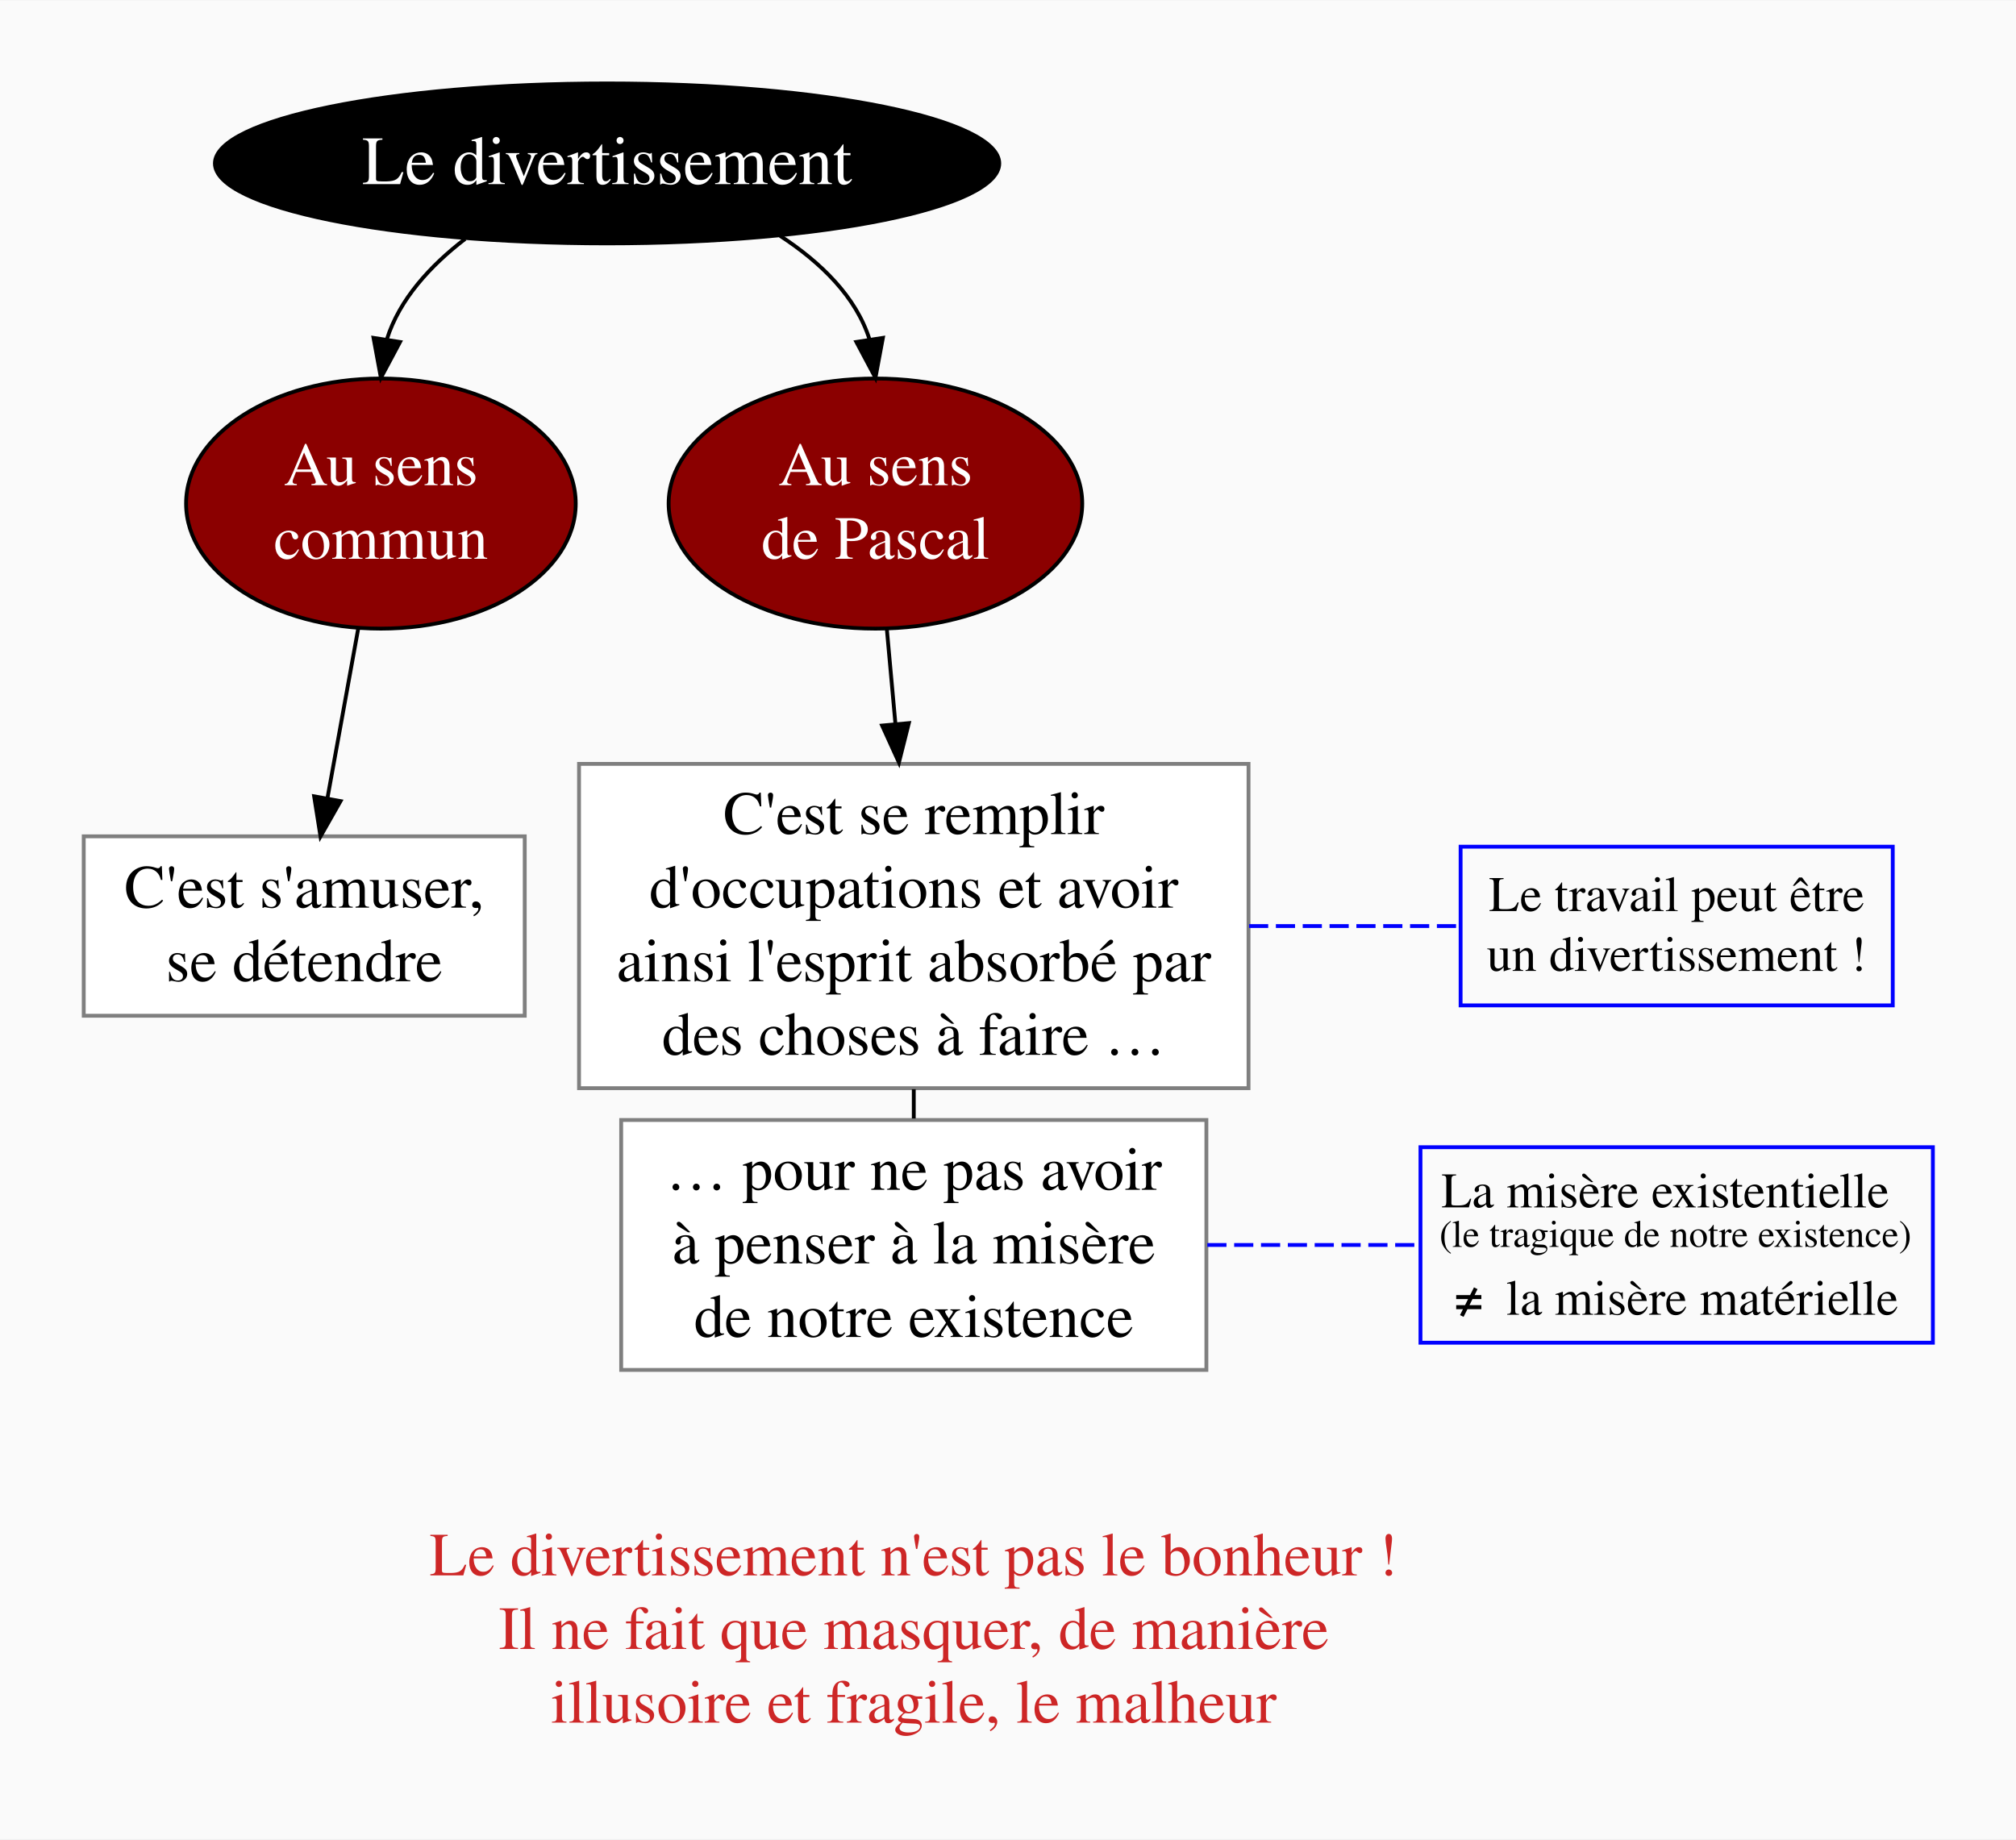
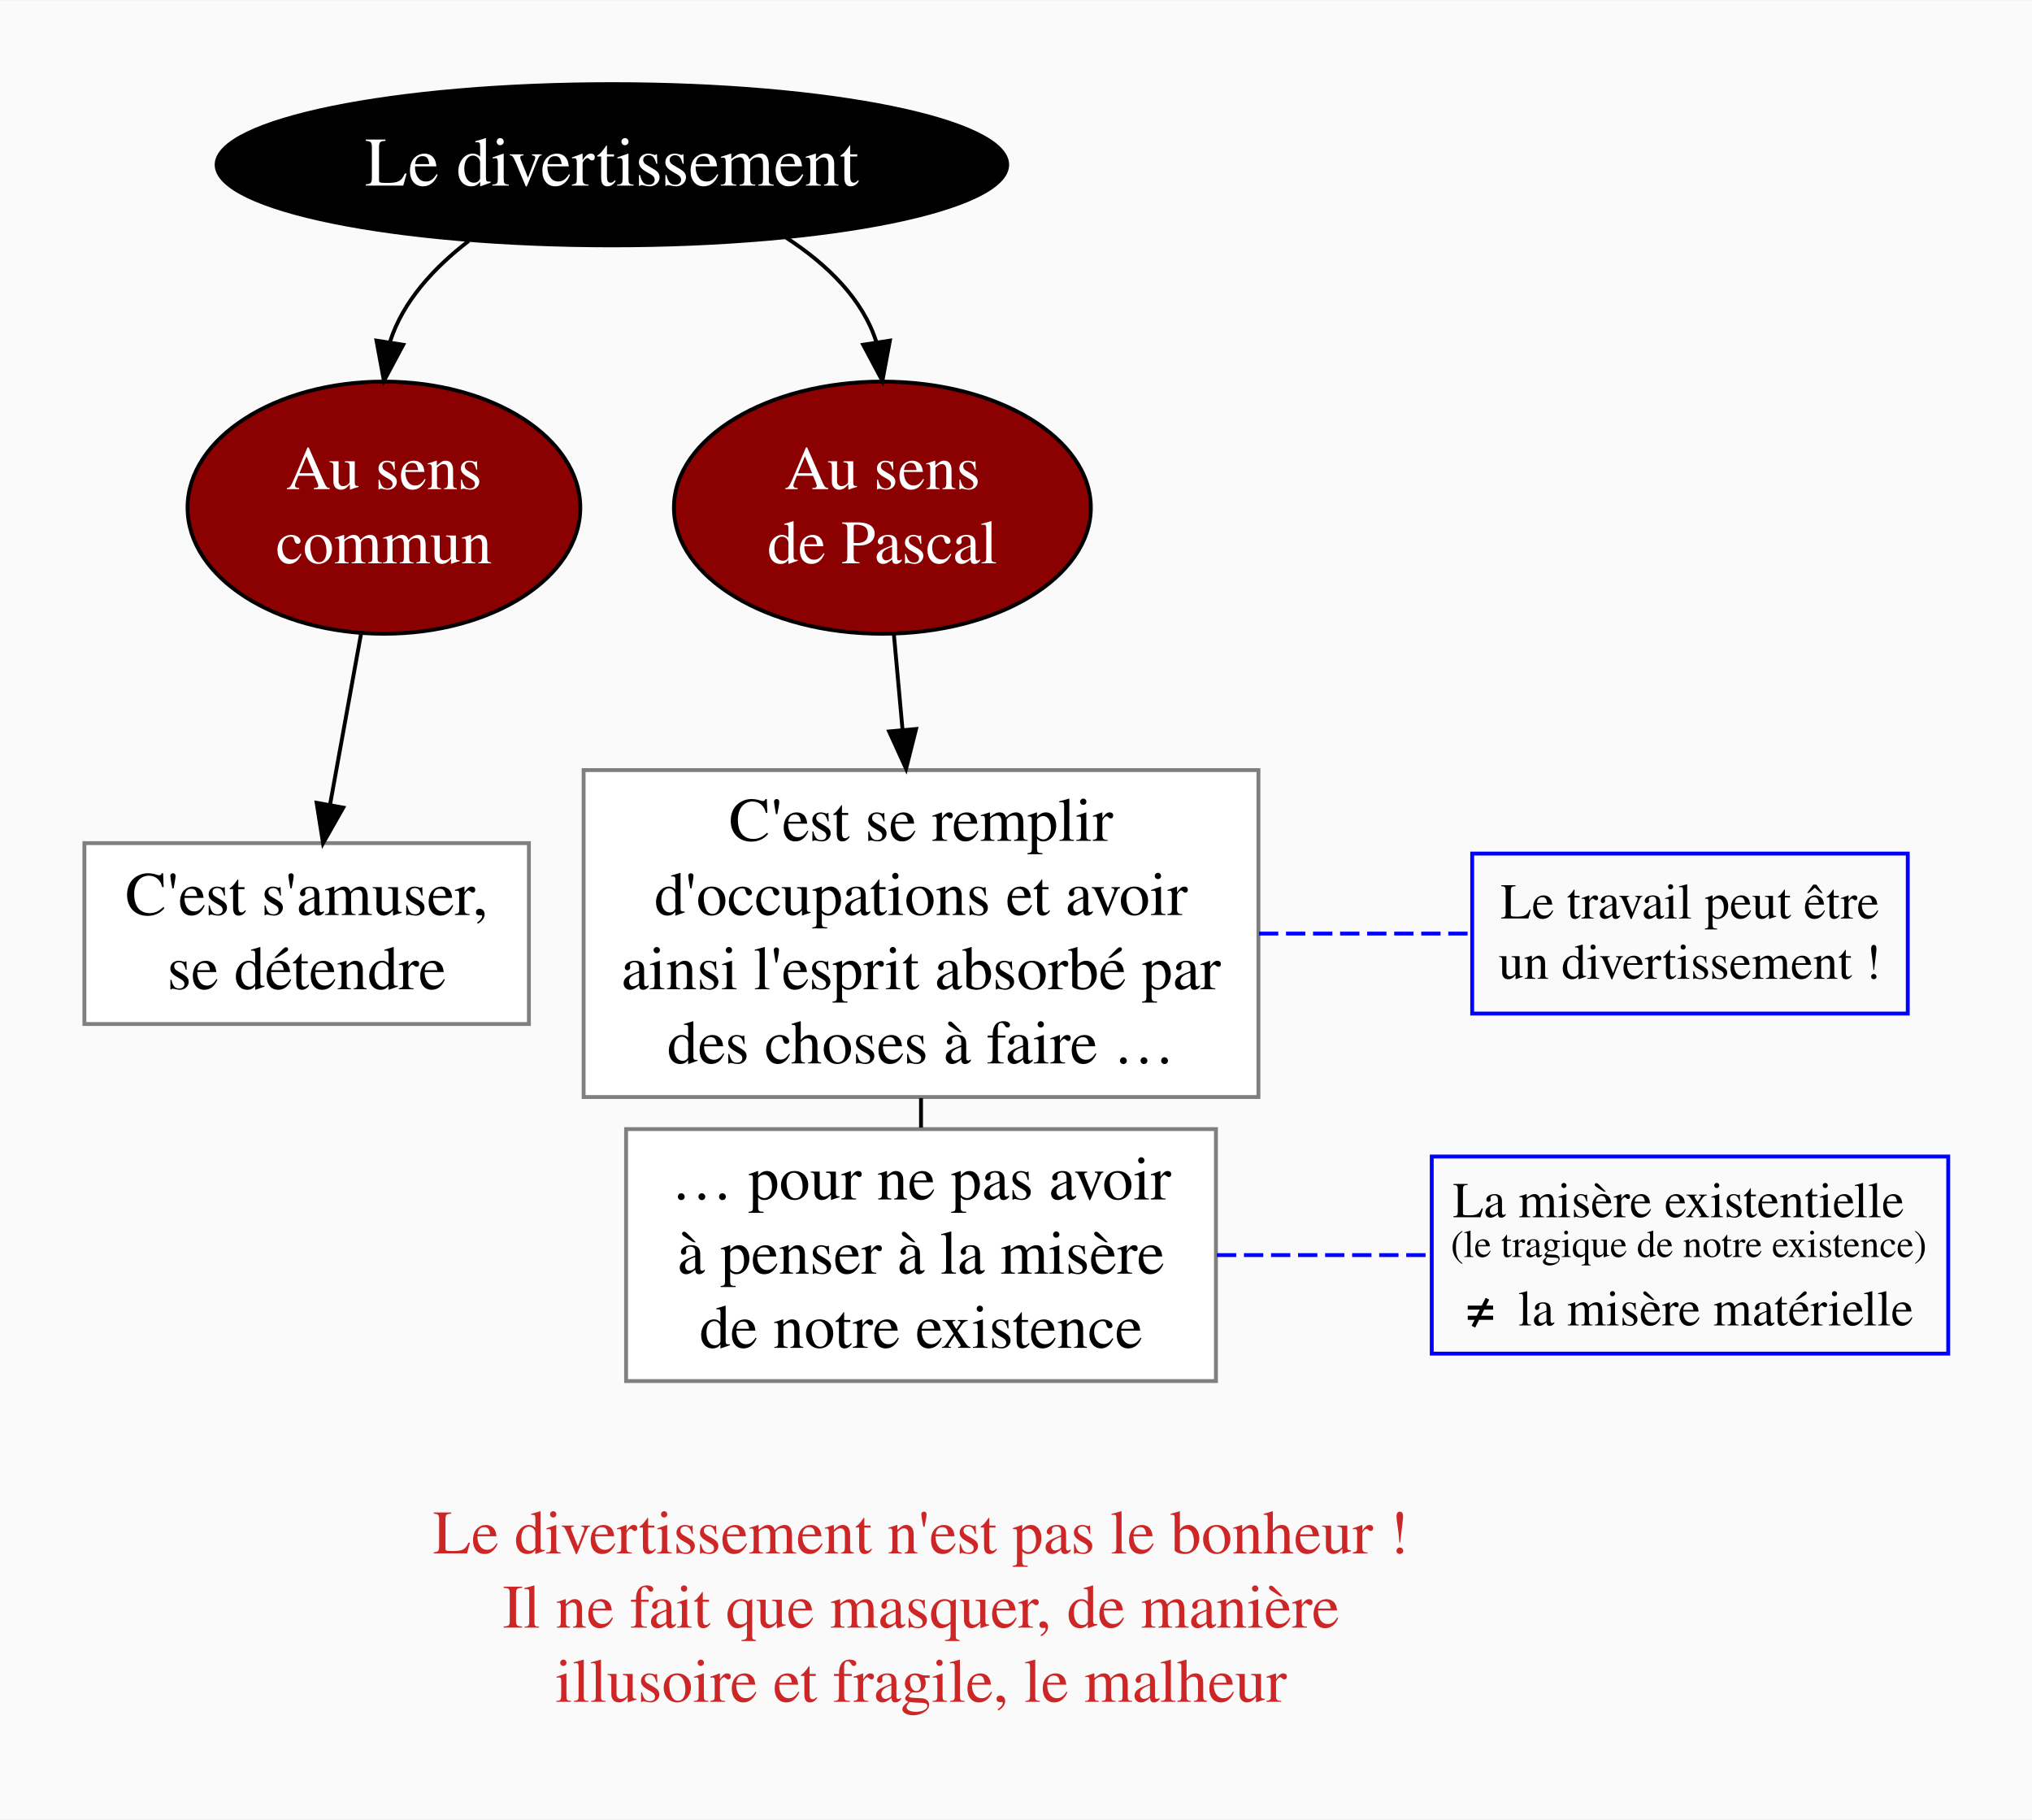
- <svg xmlns="http://www.w3.org/2000/svg" width="526pt" height="480pt" viewBox="0.00 0.00 525.87 479.68">
-   <g id="graph0" class="graph" transform="scale(1 1) rotate(0) translate(21.6 458.0802)">
-     <polygon fill="#fafafa" stroke="transparent" points="-21.6,21.6 -21.6,-458.08 504.273,-458.08 504.273,21.6 -21.6,21.6" />
+ <svg xmlns="http://www.w3.org/2000/svg" width="526pt" height="471pt" viewBox="0.00 0.00 525.87 470.68">
+   <g id="graph0" class="graph" transform="scale(1 1) rotate(0) translate(21.6 449.0802)">
+     <polygon fill="#fafafa" stroke="transparent" points="-21.6,21.6 -21.6,-449.08 504.273,-449.08 504.273,21.6 -21.6,21.6" />
    <g id="node1" class="node">
-       <ellipse fill="#000000" stroke="#000000" cx="136.758" cy="-415.55" rx="102.298" ry="20.861" />
-       <text text-anchor="middle" x="136.758" y="-410.15" font-family="Times,serif" font-size="18.00" fill="#ffffff">Le divertissement</text>
+       <ellipse fill="#000000" stroke="#000000" cx="136.758" cy="-406.55" rx="102.298" ry="20.861" />
+       <text text-anchor="middle" x="136.758" y="-401.15" font-family="Times,serif" font-size="18.00" fill="#ffffff">Le divertissement</text>
    </g>
    <g id="node2" class="node">
-       <ellipse fill="#8b0000" stroke="#000000" cx="77.758" cy="-326.81" rx="50.817" ry="32.621" />
-       <text text-anchor="middle" x="77.758" y="-331.61" font-family="Times,serif" font-size="16.00" fill="#ffffff">Au sens</text>
-       <text text-anchor="middle" x="77.758" y="-312.41" font-family="Times,serif" font-size="16.00" fill="#ffffff">commun</text>
+       <ellipse fill="#8b0000" stroke="#000000" cx="77.758" cy="-317.81" rx="50.817" ry="32.621" />
+       <text text-anchor="middle" x="77.758" y="-322.61" font-family="Times,serif" font-size="16.00" fill="#ffffff">Au sens</text>
+       <text text-anchor="middle" x="77.758" y="-303.41" font-family="Times,serif" font-size="16.00" fill="#ffffff">commun</text>
    </g>
    <g id="edge1" class="edge">
-       <path fill="none" stroke="#000000" d="M99.728,-395.855C90.652,-388.877 82.596,-380.113 79.317,-369.674" />
-       <polygon fill="#000000" stroke="#000000" points="82.749,-368.965 77.758,-359.62 75.832,-370.038 82.749,-368.965" />
+       <path fill="none" stroke="#000000" d="M99.728,-386.855C90.652,-379.877 82.596,-371.113 79.317,-360.674" />
+       <polygon fill="#000000" stroke="#000000" points="82.749,-359.965 77.758,-350.62 75.832,-361.038 82.749,-359.965" />
    </g>
    <g id="node3" class="node">
-       <ellipse fill="#8b0000" stroke="#000000" cx="206.758" cy="-326.81" rx="53.943" ry="32.621" />
-       <text text-anchor="middle" x="206.758" y="-331.61" font-family="Times,serif" font-size="16.00" fill="#ffffff">Au sens</text>
-       <text text-anchor="middle" x="206.758" y="-312.41" font-family="Times,serif" font-size="16.00" fill="#ffffff">de Pascal</text>
+       <ellipse fill="#8b0000" stroke="#000000" cx="206.758" cy="-317.81" rx="53.943" ry="32.621" />
+       <text text-anchor="middle" x="206.758" y="-322.61" font-family="Times,serif" font-size="16.00" fill="#ffffff">Au sens</text>
+       <text text-anchor="middle" x="206.758" y="-303.41" font-family="Times,serif" font-size="16.00" fill="#ffffff">de Pascal</text>
    </g>
    <g id="edge2" class="edge">
-       <path fill="none" stroke="#000000" d="M181.882,-396.665C192.464,-389.759 201.695,-380.812 205.227,-369.588" />
-       <polygon fill="#000000" stroke="#000000" points="208.7,-370.035 206.758,-359.62 201.781,-368.972 208.7,-370.035" />
+       <path fill="none" stroke="#000000" d="M181.882,-387.665C192.464,-380.759 201.695,-371.812 205.227,-360.588" />
+       <polygon fill="#000000" stroke="#000000" points="208.7,-361.035 206.758,-350.62 201.781,-359.972 208.7,-361.035" />
    </g>
    <g id="node4" class="node">
-       <polygon fill="#ffffff" stroke="#7f7f7f" points="115.276,-240.002 .241,-240.002 .241,-193.198 115.276,-193.198 115.276,-240.002" />
-       <text text-anchor="middle" x="57.758" y="-221.4" font-family="Times,serif" font-size="16.00" fill="#000000">C'est s'amuser,</text>
-       <text text-anchor="middle" x="57.758" y="-202.2" font-family="Times,serif" font-size="16.00" fill="#000000">se détendre</text>
+       <polygon fill="#ffffff" stroke="#7f7f7f" points="115.276,-231.002 .241,-231.002 .241,-184.198 115.276,-184.198 115.276,-231.002" />
+       <text text-anchor="middle" x="57.758" y="-212.4" font-family="Times,serif" font-size="16.00" fill="#000000">C'est s'amuser,</text>
+       <text text-anchor="middle" x="57.758" y="-193.2" font-family="Times,serif" font-size="16.00" fill="#000000">se détendre</text>
    </g>
    <g id="edge3" class="edge">
-       <path fill="none" stroke="#000000" d="M71.812,-294.042C69.298,-280.188 66.372,-264.066 63.843,-250.13" />
-       <polygon fill="#000000" stroke="#000000" points="67.23,-249.188 62,-239.974 60.342,-250.438 67.23,-249.188" />
+       <path fill="none" stroke="#000000" d="M71.812,-285.042C69.298,-271.188 66.372,-255.066 63.843,-241.13" />
+       <polygon fill="#000000" stroke="#000000" points="67.23,-240.188 62,-230.974 60.342,-241.438 67.23,-240.188" />
    </g>
    <g id="node5" class="node">
-       <polygon fill="#ffffff" stroke="#7f7f7f" points="304.078,-258.9 129.439,-258.9 129.439,-174.3 304.078,-174.3 304.078,-258.9" />
-       <text text-anchor="middle" x="216.758" y="-240.6" font-family="Times,serif" font-size="16.00" fill="#000000">C'est se remplir</text>
-       <text text-anchor="middle" x="216.758" y="-221.4" font-family="Times,serif" font-size="16.00" fill="#000000">d'occupations et avoir</text>
-       <text text-anchor="middle" x="216.758" y="-202.2" font-family="Times,serif" font-size="16.00" fill="#000000">ainsi l'esprit absorbé par</text>
-       <text text-anchor="middle" x="216.758" y="-183" font-family="Times,serif" font-size="16.00" fill="#000000">des choses à faire …</text>
+       <polygon fill="#ffffff" stroke="#7f7f7f" points="304.078,-249.9 129.439,-249.9 129.439,-165.3 304.078,-165.3 304.078,-249.9" />
+       <text text-anchor="middle" x="216.758" y="-231.6" font-family="Times,serif" font-size="16.00" fill="#000000">C'est se remplir</text>
+       <text text-anchor="middle" x="216.758" y="-212.4" font-family="Times,serif" font-size="16.00" fill="#000000">d'occupations et avoir</text>
+       <text text-anchor="middle" x="216.758" y="-193.2" font-family="Times,serif" font-size="16.00" fill="#000000">ainsi l'esprit absorbé par</text>
+       <text text-anchor="middle" x="216.758" y="-174" font-family="Times,serif" font-size="16.00" fill="#000000">des choses à faire …</text>
    </g>
    <g id="edge4" class="edge">
-       <path fill="none" stroke="#000000" d="M209.732,-294.042C210.436,-286.283 211.204,-277.813 211.966,-269.414" />
-       <polygon fill="#000000" stroke="#000000" points="215.47,-269.532 212.888,-259.257 208.499,-268.9 215.47,-269.532" />
+       <path fill="none" stroke="#000000" d="M209.732,-285.042C210.436,-277.283 211.204,-268.813 211.966,-260.414" />
+       <polygon fill="#000000" stroke="#000000" points="215.47,-260.532 212.888,-250.257 208.499,-259.9 215.47,-260.532" />
    </g>
    <g id="node6" class="node">
-       <polygon fill="#ffffff" stroke="#7f7f7f" points="293.084,-166.001 140.433,-166.001 140.433,-100.799 293.084,-100.799 293.084,-166.001" />
-       <text text-anchor="middle" x="216.758" y="-147.8" font-family="Times,serif" font-size="16.00" fill="#000000">… pour ne pas avoir</text>
-       <text text-anchor="middle" x="216.758" y="-128.6" font-family="Times,serif" font-size="16.00" fill="#000000">à penser à la misère</text>
-       <text text-anchor="middle" x="216.758" y="-109.4" font-family="Times,serif" font-size="16.00" fill="#000000">de notre existence</text>
+       <polygon fill="#ffffff" stroke="#7f7f7f" points="293.084,-157.001 140.433,-157.001 140.433,-91.799 293.084,-91.799 293.084,-157.001" />
+       <text text-anchor="middle" x="216.758" y="-138.8" font-family="Times,serif" font-size="16.00" fill="#000000">… pour ne pas avoir</text>
+       <text text-anchor="middle" x="216.758" y="-119.6" font-family="Times,serif" font-size="16.00" fill="#000000">à penser à la misère</text>
+       <text text-anchor="middle" x="216.758" y="-100.4" font-family="Times,serif" font-size="16.00" fill="#000000">de notre existence</text>
    </g>
    <g id="edge5" class="edge">
-       <path fill="none" stroke="#000000" d="M216.758,-174.025C216.758,-171.466 216.758,-168.912 216.758,-166.402" />
+       <path fill="none" stroke="#000000" d="M216.758,-165.025C216.758,-162.466 216.758,-159.912 216.758,-157.402" />
    </g>
    <g id="node8" class="node">
-       <polygon fill="#fafafa" stroke="#0000ff" points="472.121,-237.3 359.396,-237.3 359.396,-195.899 472.121,-195.899 472.121,-237.3" />
-       <text text-anchor="middle" x="415.758" y="-220.5" font-family="Times,serif" font-size="13.00" fill="#000000">Le travail peut être</text>
-       <text text-anchor="middle" x="415.758" y="-204.9" font-family="Times,serif" font-size="13.00" fill="#000000">un divertissement !</text>
+       <polygon fill="#fafafa" stroke="#0000ff" points="472.121,-228.3 359.396,-228.3 359.396,-186.899 472.121,-186.899 472.121,-228.3" />
+       <text text-anchor="middle" x="415.758" y="-211.5" font-family="Times,serif" font-size="13.00" fill="#000000">Le travail peut être</text>
+       <text text-anchor="middle" x="415.758" y="-195.9" font-family="Times,serif" font-size="13.00" fill="#000000">un divertissement !</text>
    </g>
    <g id="edge7" class="edge">
-       <path fill="none" stroke="#0000ff" stroke-dasharray="5,2" d="M304.21,-216.6C322.511,-216.6 340.812,-216.6 359.113,-216.6" />
+       <path fill="none" stroke="#0000ff" stroke-dasharray="5,2" d="M304.21,-207.6C322.511,-207.6 340.812,-207.6 359.113,-207.6" />
    </g>
    <g id="node7" class="node">
      <path fill="#fafafa" stroke="transparent" d="M340.672,-65.401C340.672,-65.401 92.845,-65.401 92.845,-65.401 86.845,-65.401 80.845,-59.401 80.845,-53.401 80.845,-53.401 80.845,-12.199 80.845,-12.199 80.845,-6.199 86.845,-.199 92.845,-.199 92.845,-.199 340.672,-.199 340.672,-.199 346.672,-.199 352.672,-6.199 352.672,-12.199 352.672,-12.199 352.672,-53.401 352.672,-53.401 352.672,-59.401 346.672,-65.401 340.672,-65.401" />
      <text text-anchor="middle" x="216.758" y="-47.2" font-family="Times,serif" font-size="16.00" fill="#cd2626">Le divertissement n'est pas le bonheur !</text>
      <text text-anchor="middle" x="216.758" y="-28" font-family="Times,serif" font-size="16.00" fill="#cd2626">Il ne fait que masquer, de manière</text>
      <text text-anchor="middle" x="216.758" y="-8.8" font-family="Times,serif" font-size="16.00" fill="#cd2626">illusoire et fragile, le malheur</text>
    </g>
    <g id="node9" class="node">
-       <polygon fill="#fafafa" stroke="#0000ff" points="482.589,-158.9 348.928,-158.9 348.928,-107.9 482.589,-107.9 482.589,-158.9" />
-       <text text-anchor="start" x="354.391" y="-143.2" font-family="Times,serif" font-size="13.00" fill="#000000">La misère existentielle</text>
-       <text text-anchor="start" x="353.843" y="-132.9" font-family="Times,serif" font-size="10.00" fill="#000000">(le tragique de notre existence)</text>
-       <text text-anchor="start" x="355.028" y="-115.2" font-family="Times,serif" font-size="13.00" fill="#000000">≠ la misère matérielle</text>
+       <polygon fill="#fafafa" stroke="#0000ff" points="482.589,-149.9 348.928,-149.9 348.928,-98.9 482.589,-98.9 482.589,-149.9" />
+       <text text-anchor="start" x="354.391" y="-134.2" font-family="Times,serif" font-size="13.00" fill="#000000">La misère existentielle</text>
+       <text text-anchor="start" x="353.843" y="-123.9" font-family="Times,serif" font-size="10.00" fill="#000000">(le tragique de notre existence)</text>
+       <text text-anchor="start" x="355.028" y="-106.2" font-family="Times,serif" font-size="13.00" fill="#000000">≠ la misère matérielle</text>
    </g>
    <g id="edge8" class="edge">
-       <path fill="none" stroke="#0000ff" stroke-dasharray="5,2" d="M293.327,-133.4C311.819,-133.4 330.311,-133.4 348.804,-133.4" />
+       <path fill="none" stroke="#0000ff" stroke-dasharray="5,2" d="M293.327,-124.4C311.819,-124.4 330.311,-124.4 348.804,-124.4" />
    </g>
  </g>
</svg>
